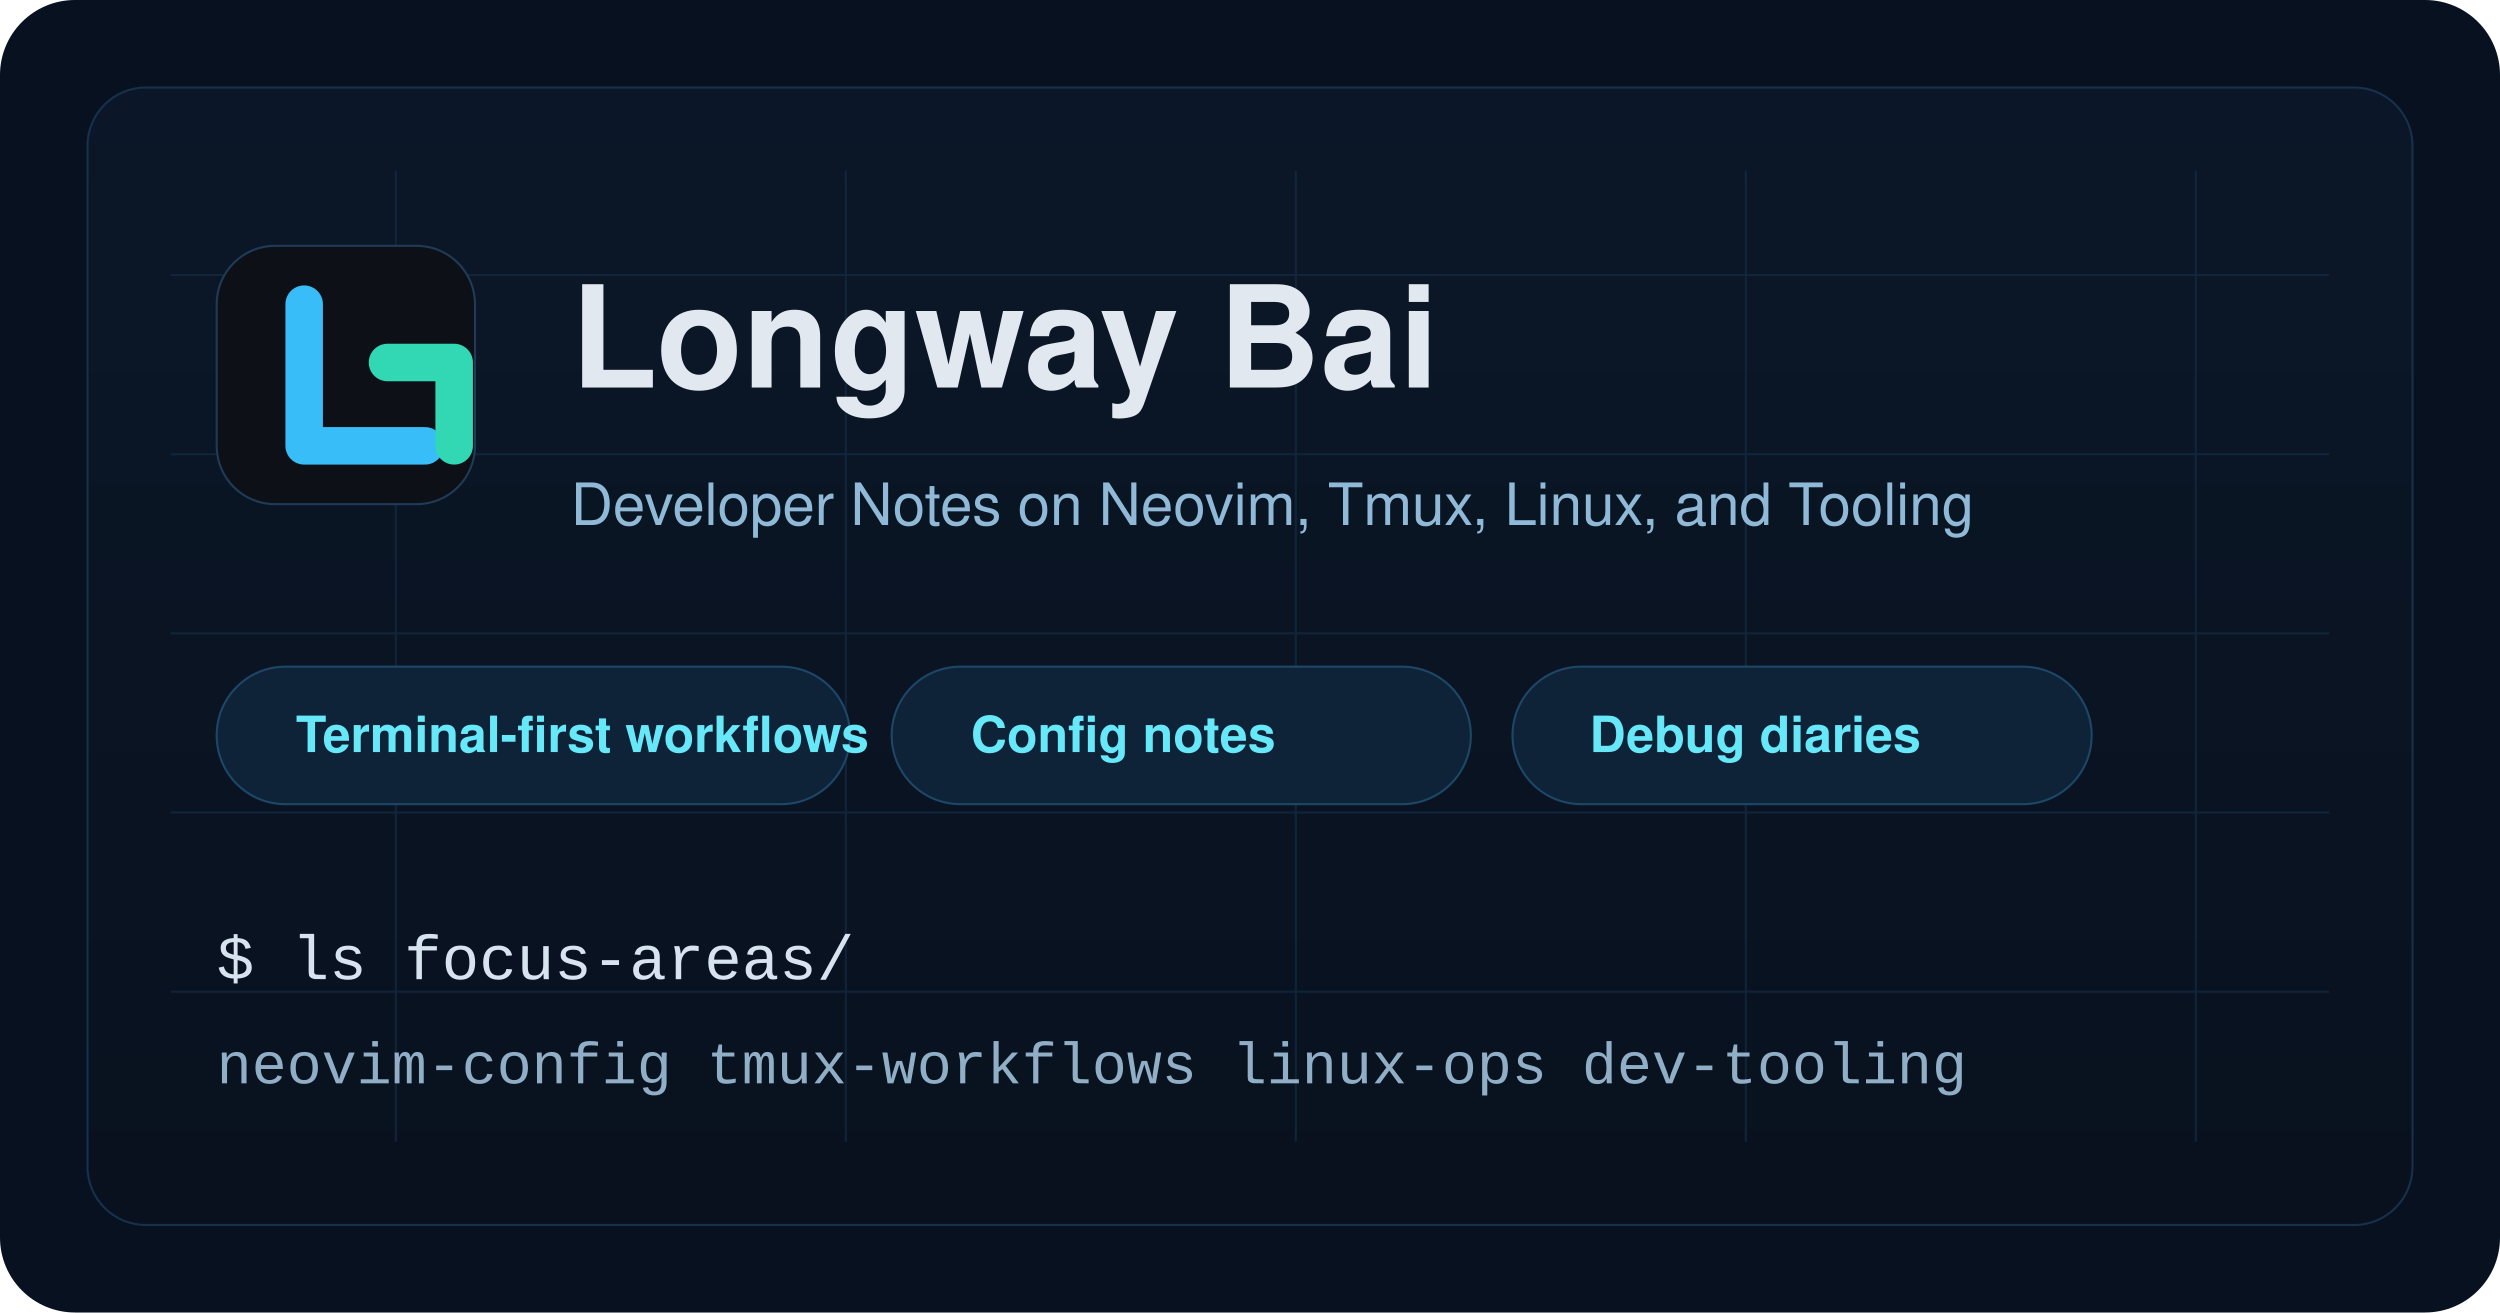
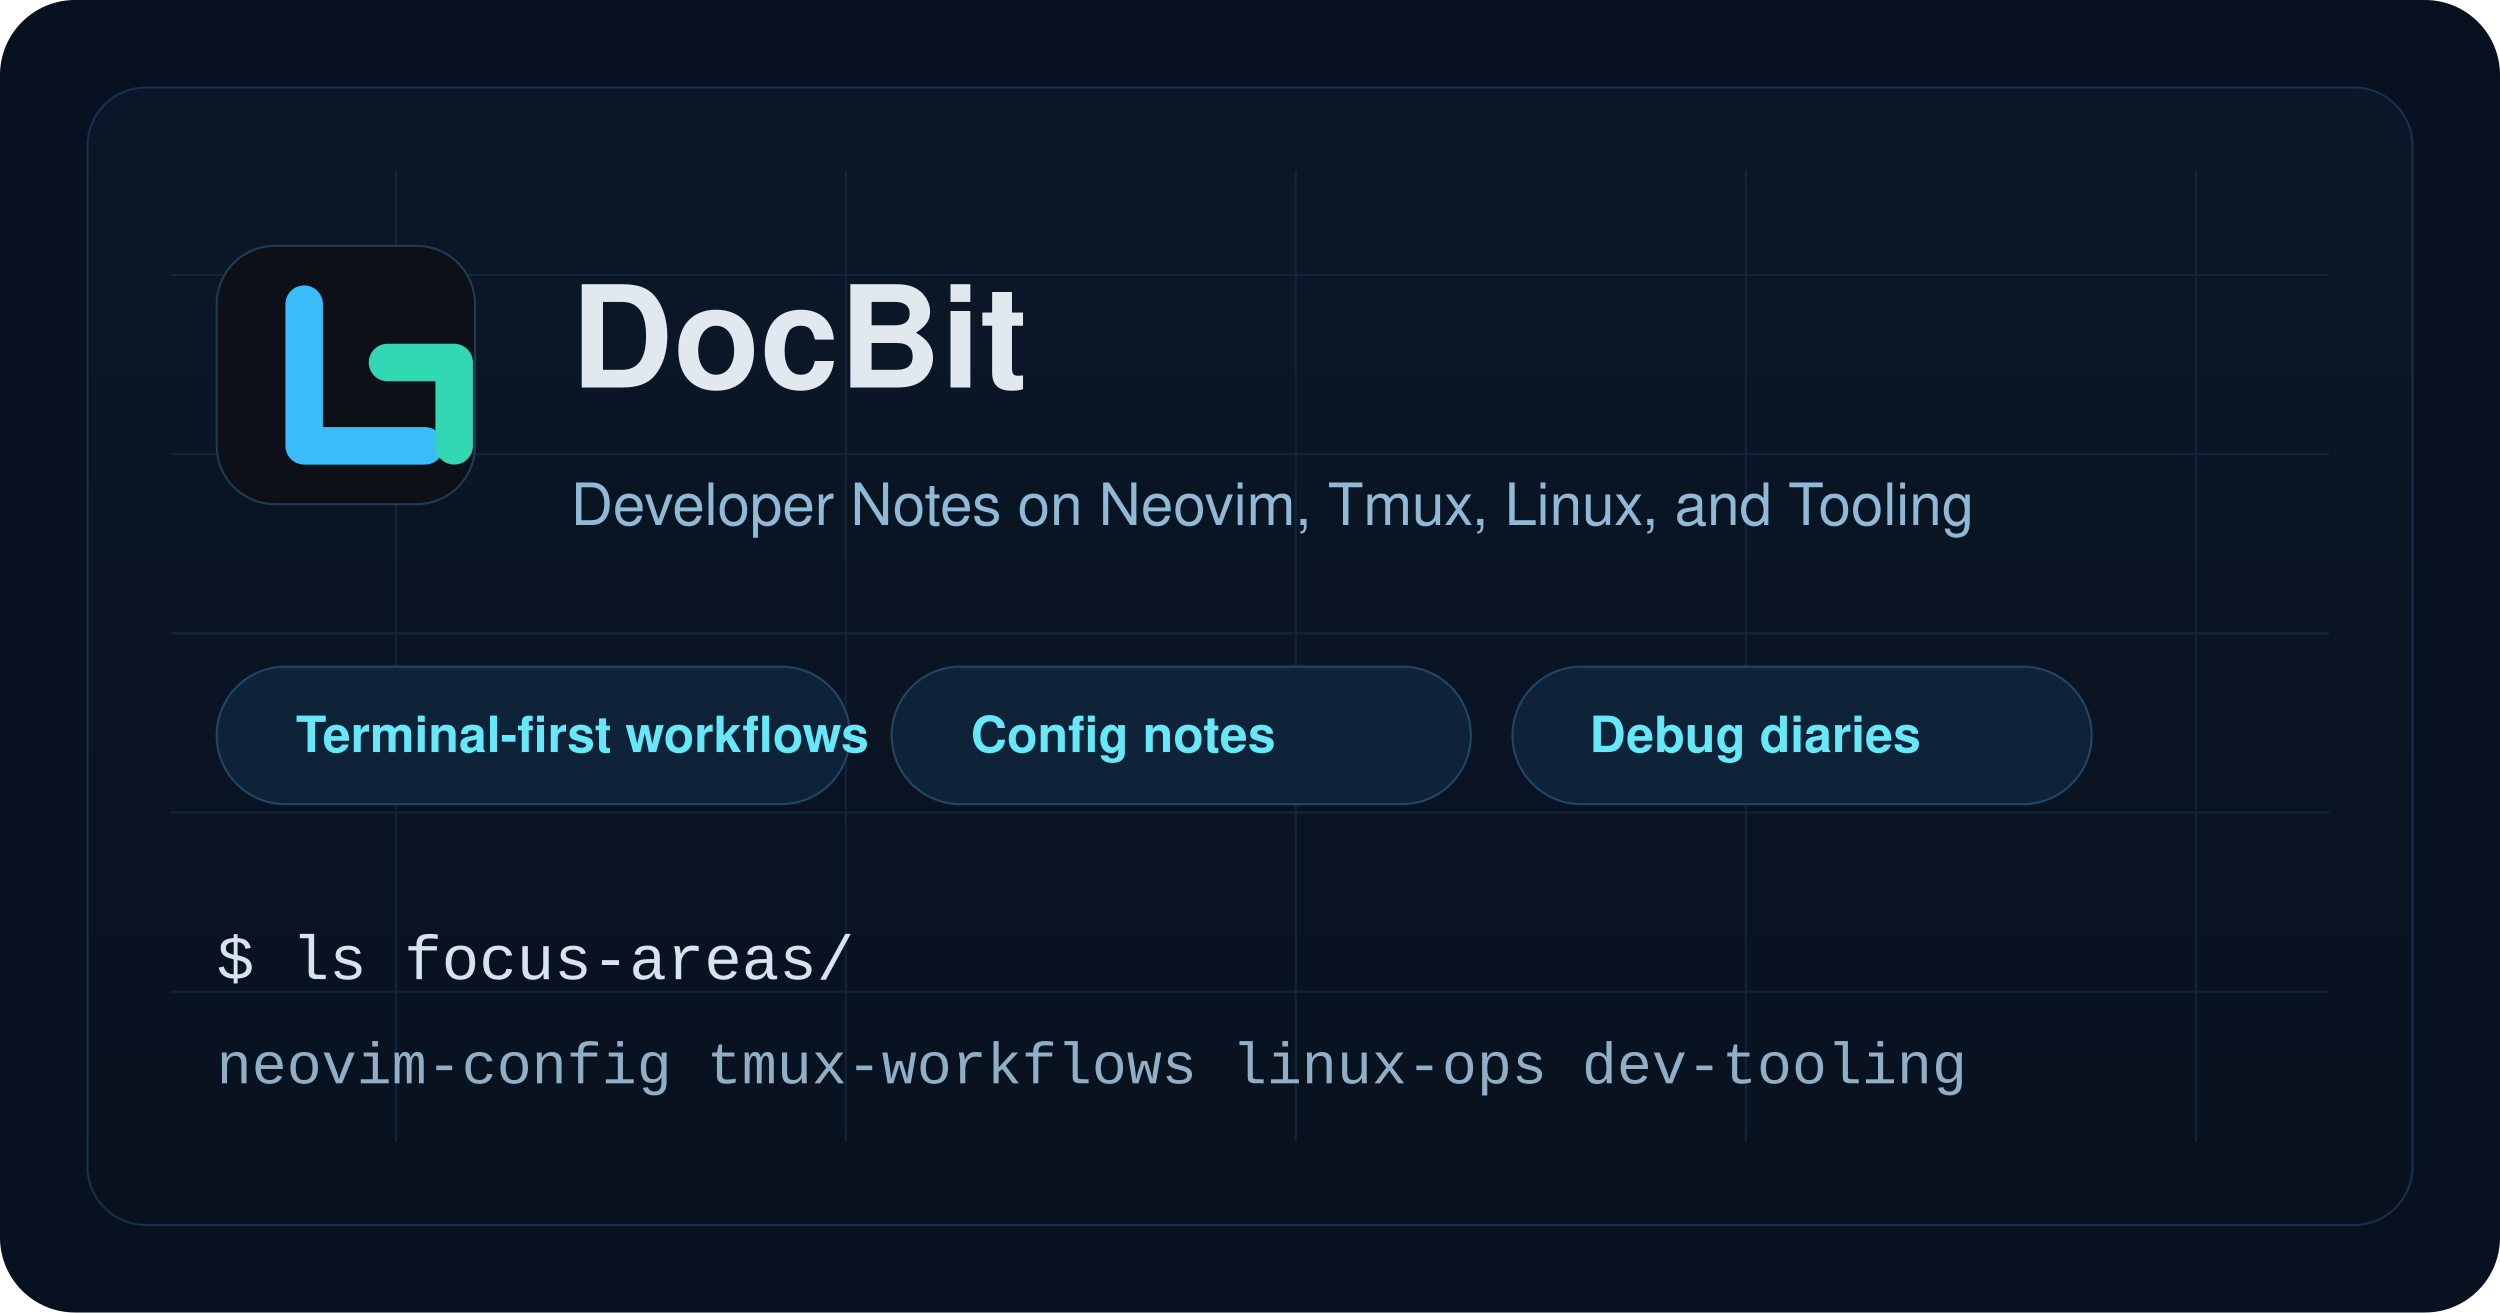
<svg xmlns="http://www.w3.org/2000/svg" width="1200" height="630" viewBox="0 0 1200 630" fill="none">
  <rect width="1200" height="630" rx="36" fill="#081120" />
  <rect x="42" y="42" width="1116" height="546" rx="28" fill="url(#panel)" stroke="#17304C" />
  <g opacity="0.55">
    <path d="M82 132H1118" stroke="#16324D" />
    <path d="M82 218H1118" stroke="#16324D" />
    <path d="M82 304H1118" stroke="#16324D" />
    <path d="M82 390H1118" stroke="#16324D" />
    <path d="M82 476H1118" stroke="#16324D" />
    <path d="M190 82V548" stroke="#16324D" />
    <path d="M406 82V548" stroke="#16324D" />
    <path d="M622 82V548" stroke="#16324D" />
    <path d="M838 82V548" stroke="#16324D" />
    <path d="M1054 82V548" stroke="#16324D" />
  </g>
  <rect x="104" y="118" width="124" height="124" rx="28" fill="#0D1117" stroke="#1F3B57" />
  <path d="M146 146V214H204" stroke="#38BDF8" stroke-width="18" stroke-linecap="round" stroke-linejoin="round" />
  <path d="M186 174H218V214" stroke="#32D8B4" stroke-width="18" stroke-linecap="round" stroke-linejoin="round" />
-   <text x="274" y="186" fill="#E2E8F0" font-family="Helvetica, Arial, sans-serif" font-size="68" font-weight="700">Longway Bai</text>
+   <text x="274" y="186" fill="#E2E8F0" font-family="Helvetica, Arial, sans-serif" font-size="68" font-weight="700">DocBit</text>
  <text x="274" y="252" fill="#8FB9D6" font-family="Helvetica, Arial, sans-serif" font-size="28">Developer Notes on Neovim, Tmux, Linux, and Tooling</text>
  <rect x="104" y="320" width="304" height="66" rx="33" fill="#0E2238" stroke="#1D4767" />
  <rect x="428" y="320" width="278" height="66" rx="33" fill="#0E2238" stroke="#1D4767" />
  <rect x="726" y="320" width="278" height="66" rx="33" fill="#0E2238" stroke="#1D4767" />
  <text x="142" y="361" fill="#67E8F9" font-family="Helvetica, Arial, sans-serif" font-size="24" font-weight="700">Terminal-first workflows</text>
  <text x="466" y="361" fill="#67E8F9" font-family="Helvetica, Arial, sans-serif" font-size="24" font-weight="700">Config notes</text>
  <text x="763" y="361" fill="#67E8F9" font-family="Helvetica, Arial, sans-serif" font-size="24" font-weight="700">Debug diaries</text>
  <text x="104" y="470" fill="#D7E4F0" font-family="Courier New, monospace" font-size="30">$ ls focus-areas/</text>
  <text x="104" y="520" fill="#90AFC7" font-family="Courier New, monospace" font-size="28">neovim-config   tmux-workflows   linux-ops   dev-tooling</text>
  <defs>
    <linearGradient id="panel" x1="600" y1="42" x2="600" y2="588" gradientUnits="userSpaceOnUse">
      <stop stop-color="#0B1728" />
      <stop offset="1" stop-color="#09111E" />
    </linearGradient>
  </defs>
</svg>
